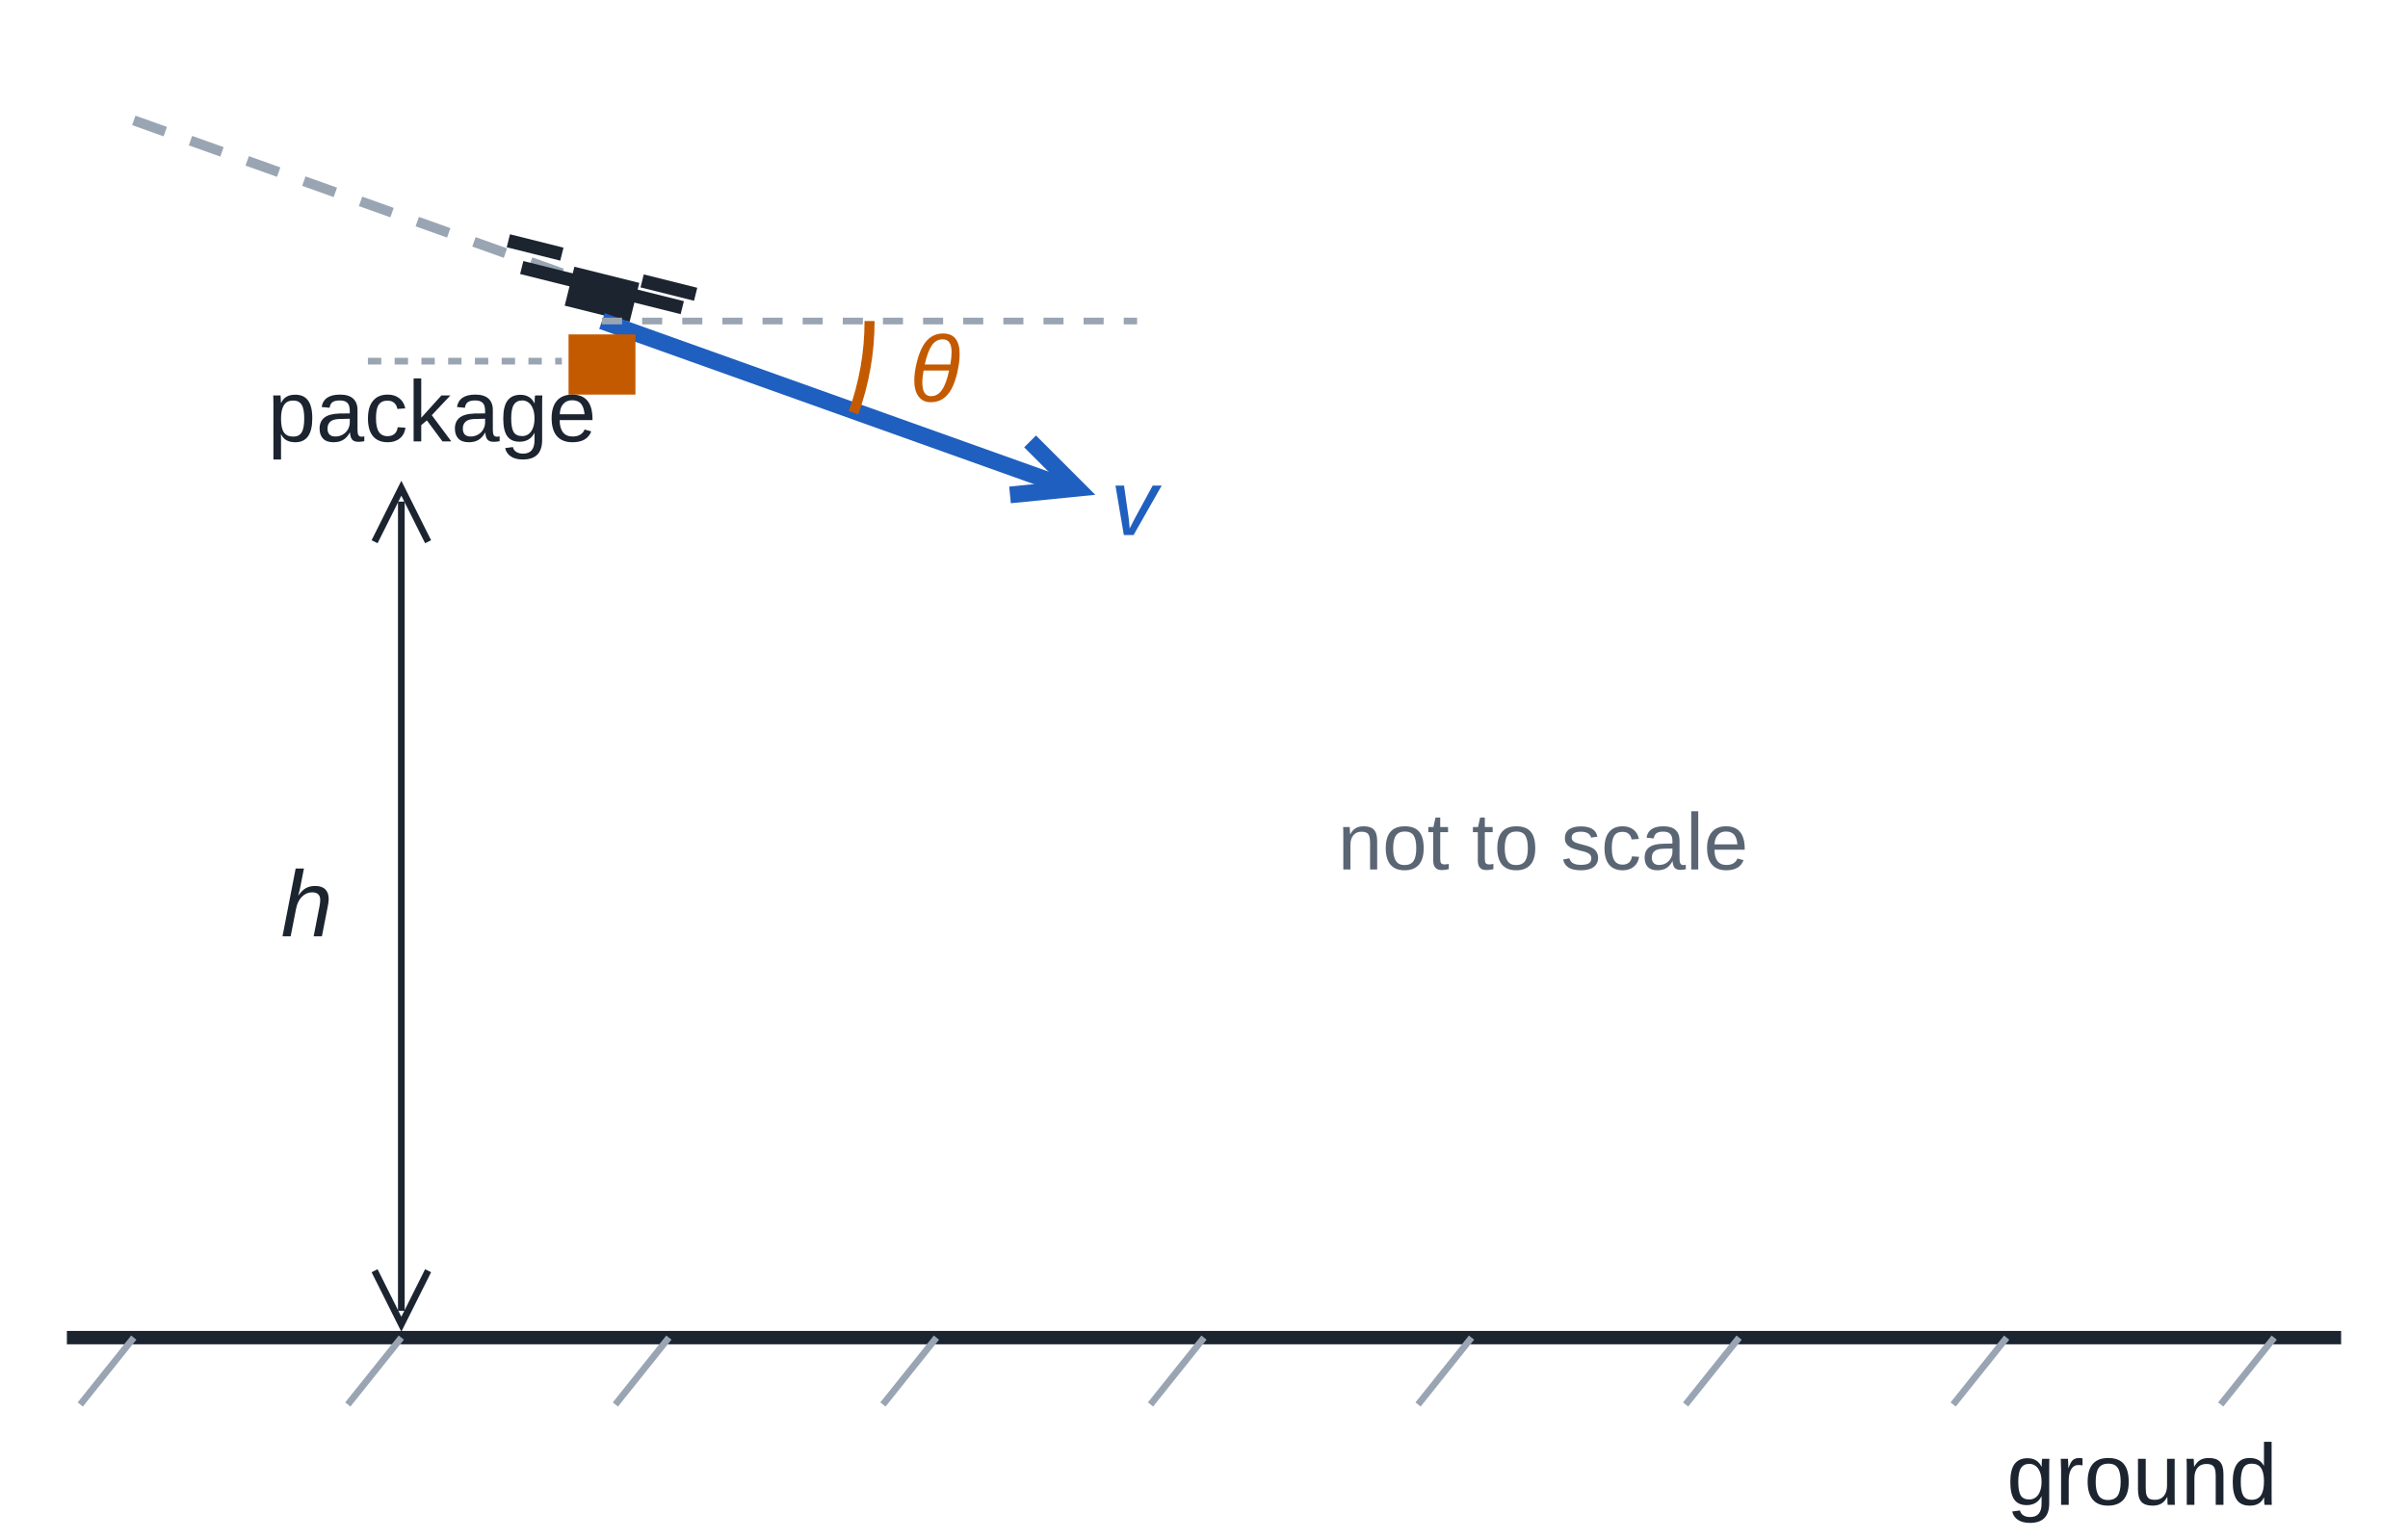
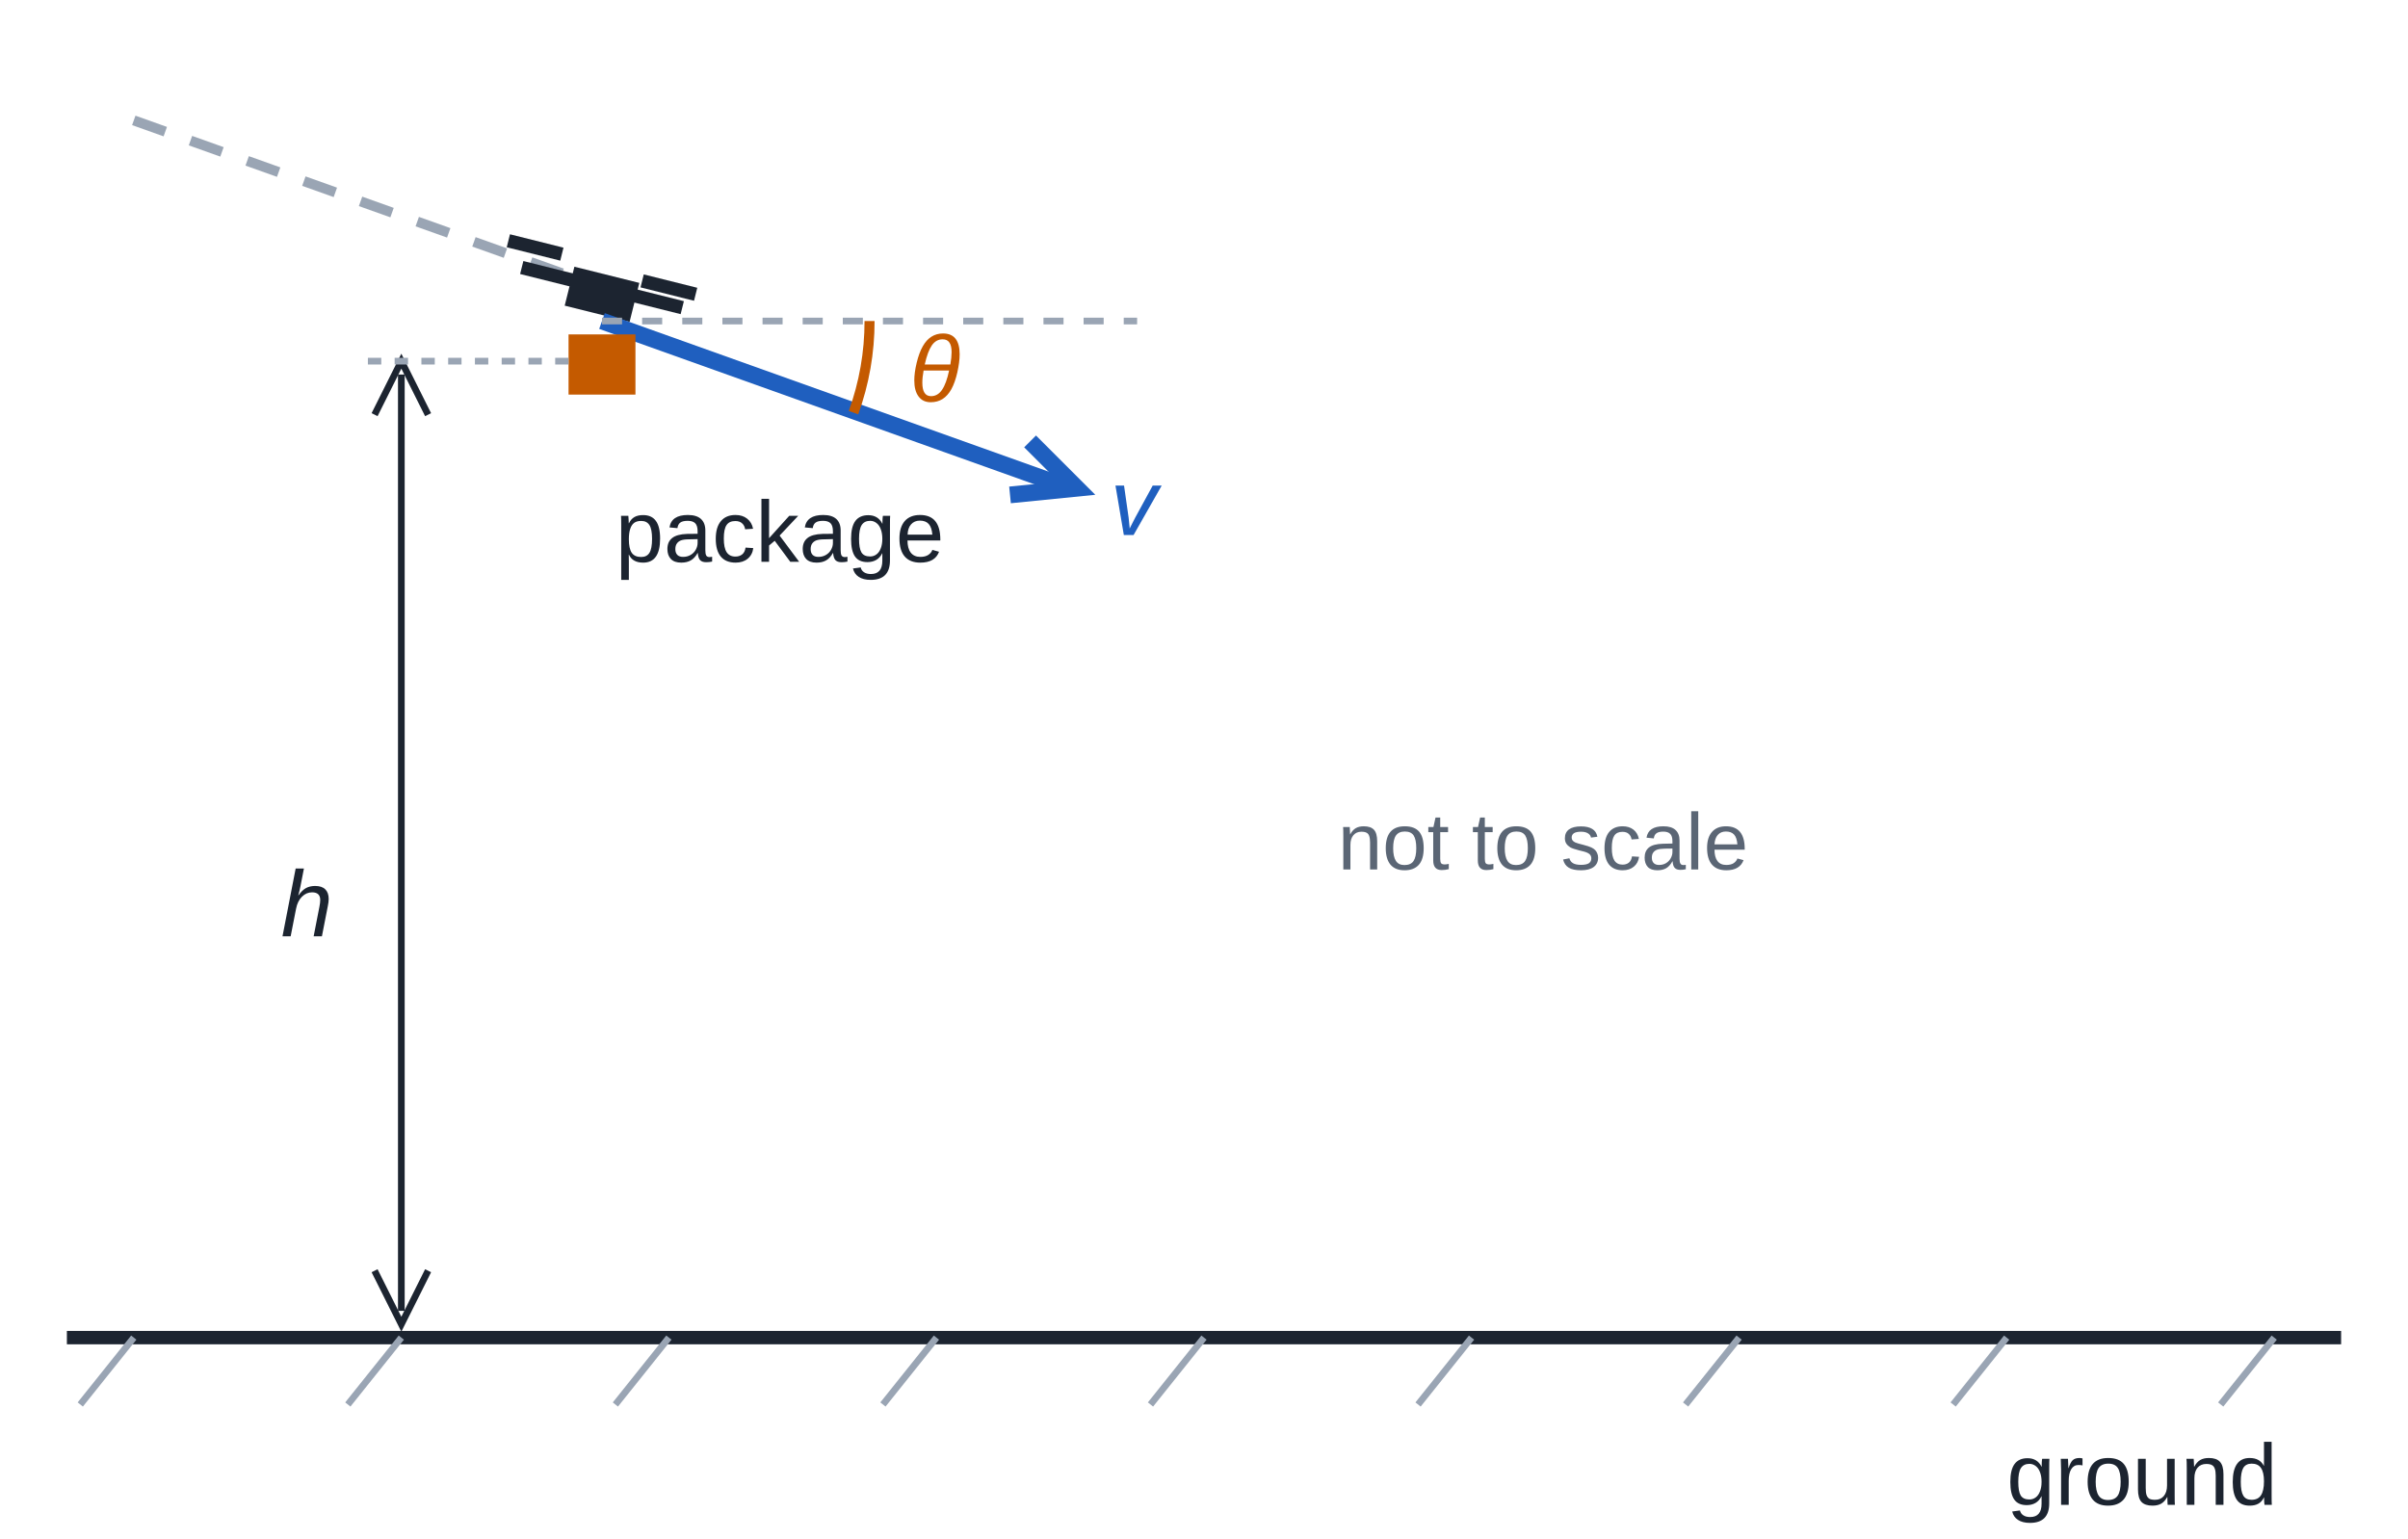
<svg xmlns="http://www.w3.org/2000/svg" viewBox="0 0 360 230" font-family="Arial, sans-serif" fill="#1c2430">
  <line x1="10" y1="200" x2="350" y2="200" stroke="#1c2430" stroke-width="2" />
  <g stroke="#9aa5b4" stroke-width="1">
    <line x1="20" y1="200" x2="12" y2="210" />
    <line x1="60" y1="200" x2="52" y2="210" />
    <line x1="100" y1="200" x2="92" y2="210" />
    <line x1="140" y1="200" x2="132" y2="210" />
    <line x1="180" y1="200" x2="172" y2="210" />
    <line x1="220" y1="200" x2="212" y2="210" />
    <line x1="260" y1="200" x2="252" y2="210" />
    <line x1="300" y1="200" x2="292" y2="210" />
    <line x1="340" y1="200" x2="332" y2="210" />
  </g>
  <text x="300" y="225" font-size="13">ground</text>
  <line x1="20" y1="18" x2="90" y2="43" stroke="#9aa5b4" stroke-width="1.5" stroke-dasharray="5 4" />
  <g stroke="#1c2430" stroke-width="2" fill="none">
    <line x1="78" y1="40" x2="102" y2="46" />
    <line x1="76" y1="36" x2="84" y2="38" />
    <line x1="96" y1="42" x2="104" y2="44" />
  </g>
  <rect x="85" y="41" width="10" height="6" fill="#1c2430" transform="rotate(14 90 44)" />
  <line x1="90" y1="48" x2="160" y2="73" stroke="#1f5fbf" stroke-width="2.5" />
  <path d="M151 74 L161 73 L154 66" fill="none" stroke="#1f5fbf" stroke-width="2.5" />
  <text x="166" y="80" font-size="14" fill="#1f5fbf" font-style="italic">v</text>
  <line x1="90" y1="48" x2="170" y2="48" stroke="#9aa5b4" stroke-width="1" stroke-dasharray="3 3" />
  <path d="M130 48 A40 40 0 0 1 127.6 61.7" fill="none" stroke="#c45a00" stroke-width="1.5" />
  <text x="136" y="60" font-size="14" fill="#c45a00" font-style="italic">θ</text>
  <rect x="85" y="50" width="10" height="9" fill="#c45a00" />
-   <text x="40" y="66" font-size="13">package</text>
-   <line x1="60" y1="75" x2="60" y2="196" stroke="#1c2430" stroke-width="1" />
-   <path d="M56 81 L60 73 L64 81 M56 190 L60 198 L64 190" fill="none" stroke="#1c2430" stroke-width="1" />
-   <line x1="55" y1="54" x2="84" y2="54" stroke="#9aa5b4" stroke-width="1" stroke-dasharray="2 2" />
+   <text x="92" y="84" font-size="13">package</text>
+   <line x1="60" y1="56" x2="60" y2="196" stroke="#1c2430" stroke-width="1" />
+   <path d="M56 62 L60 54 L64 62 M56 190 L60 198 L64 190" fill="none" stroke="#1c2430" stroke-width="1" />
+   <line x1="55" y1="54" x2="85" y2="54" stroke="#9aa5b4" stroke-width="1" stroke-dasharray="2 2" />
  <text x="42" y="140" font-size="14" font-style="italic">h</text>
  <text x="200" y="130" font-size="12" fill="#5b6675">not to scale</text>
</svg>
